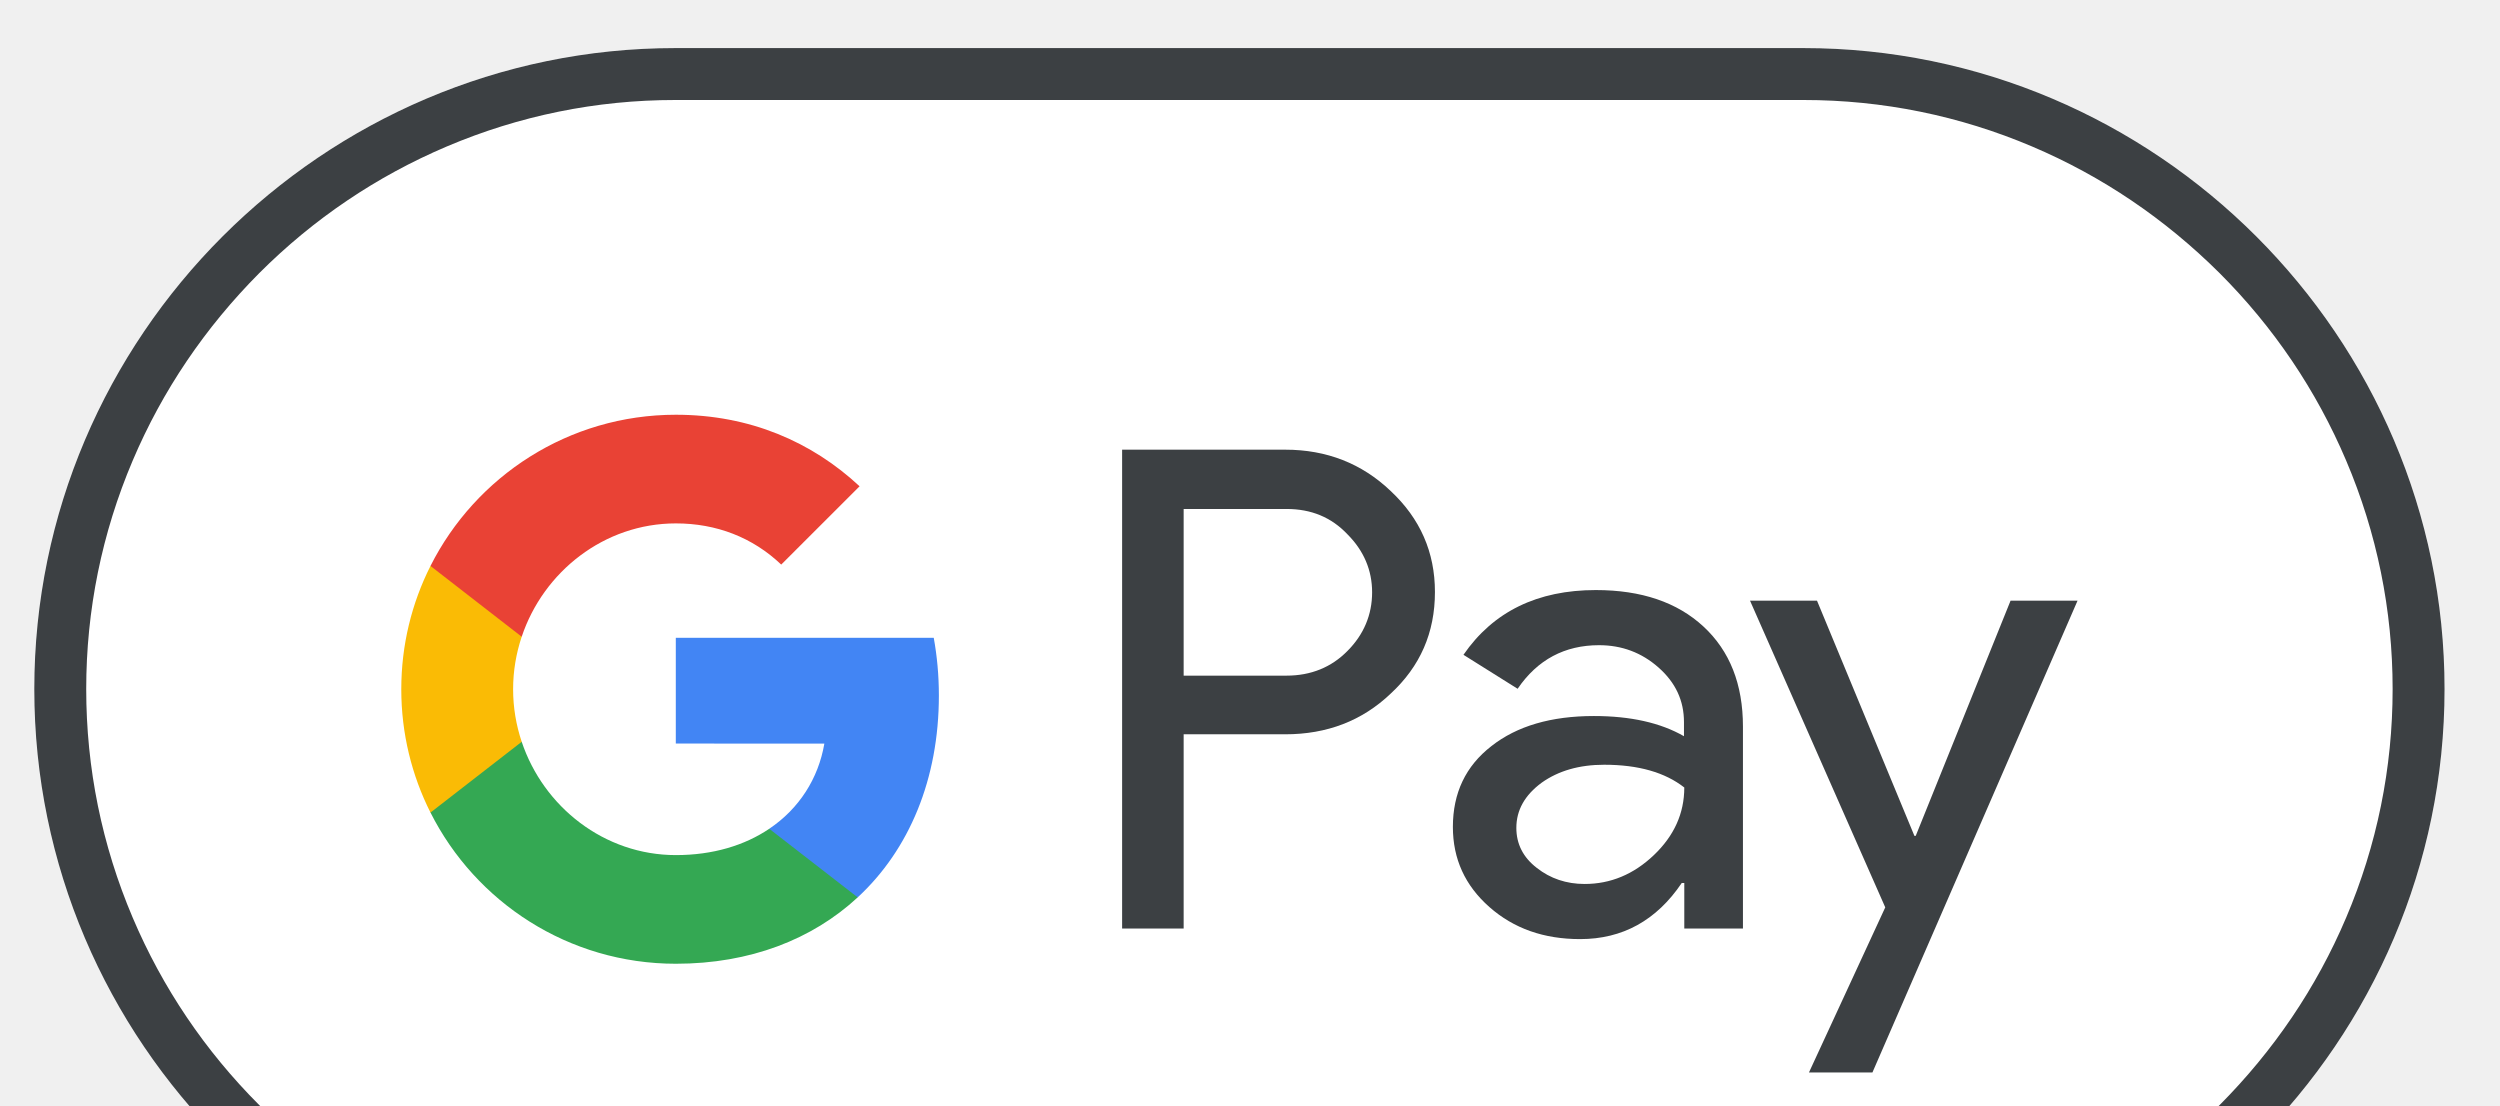
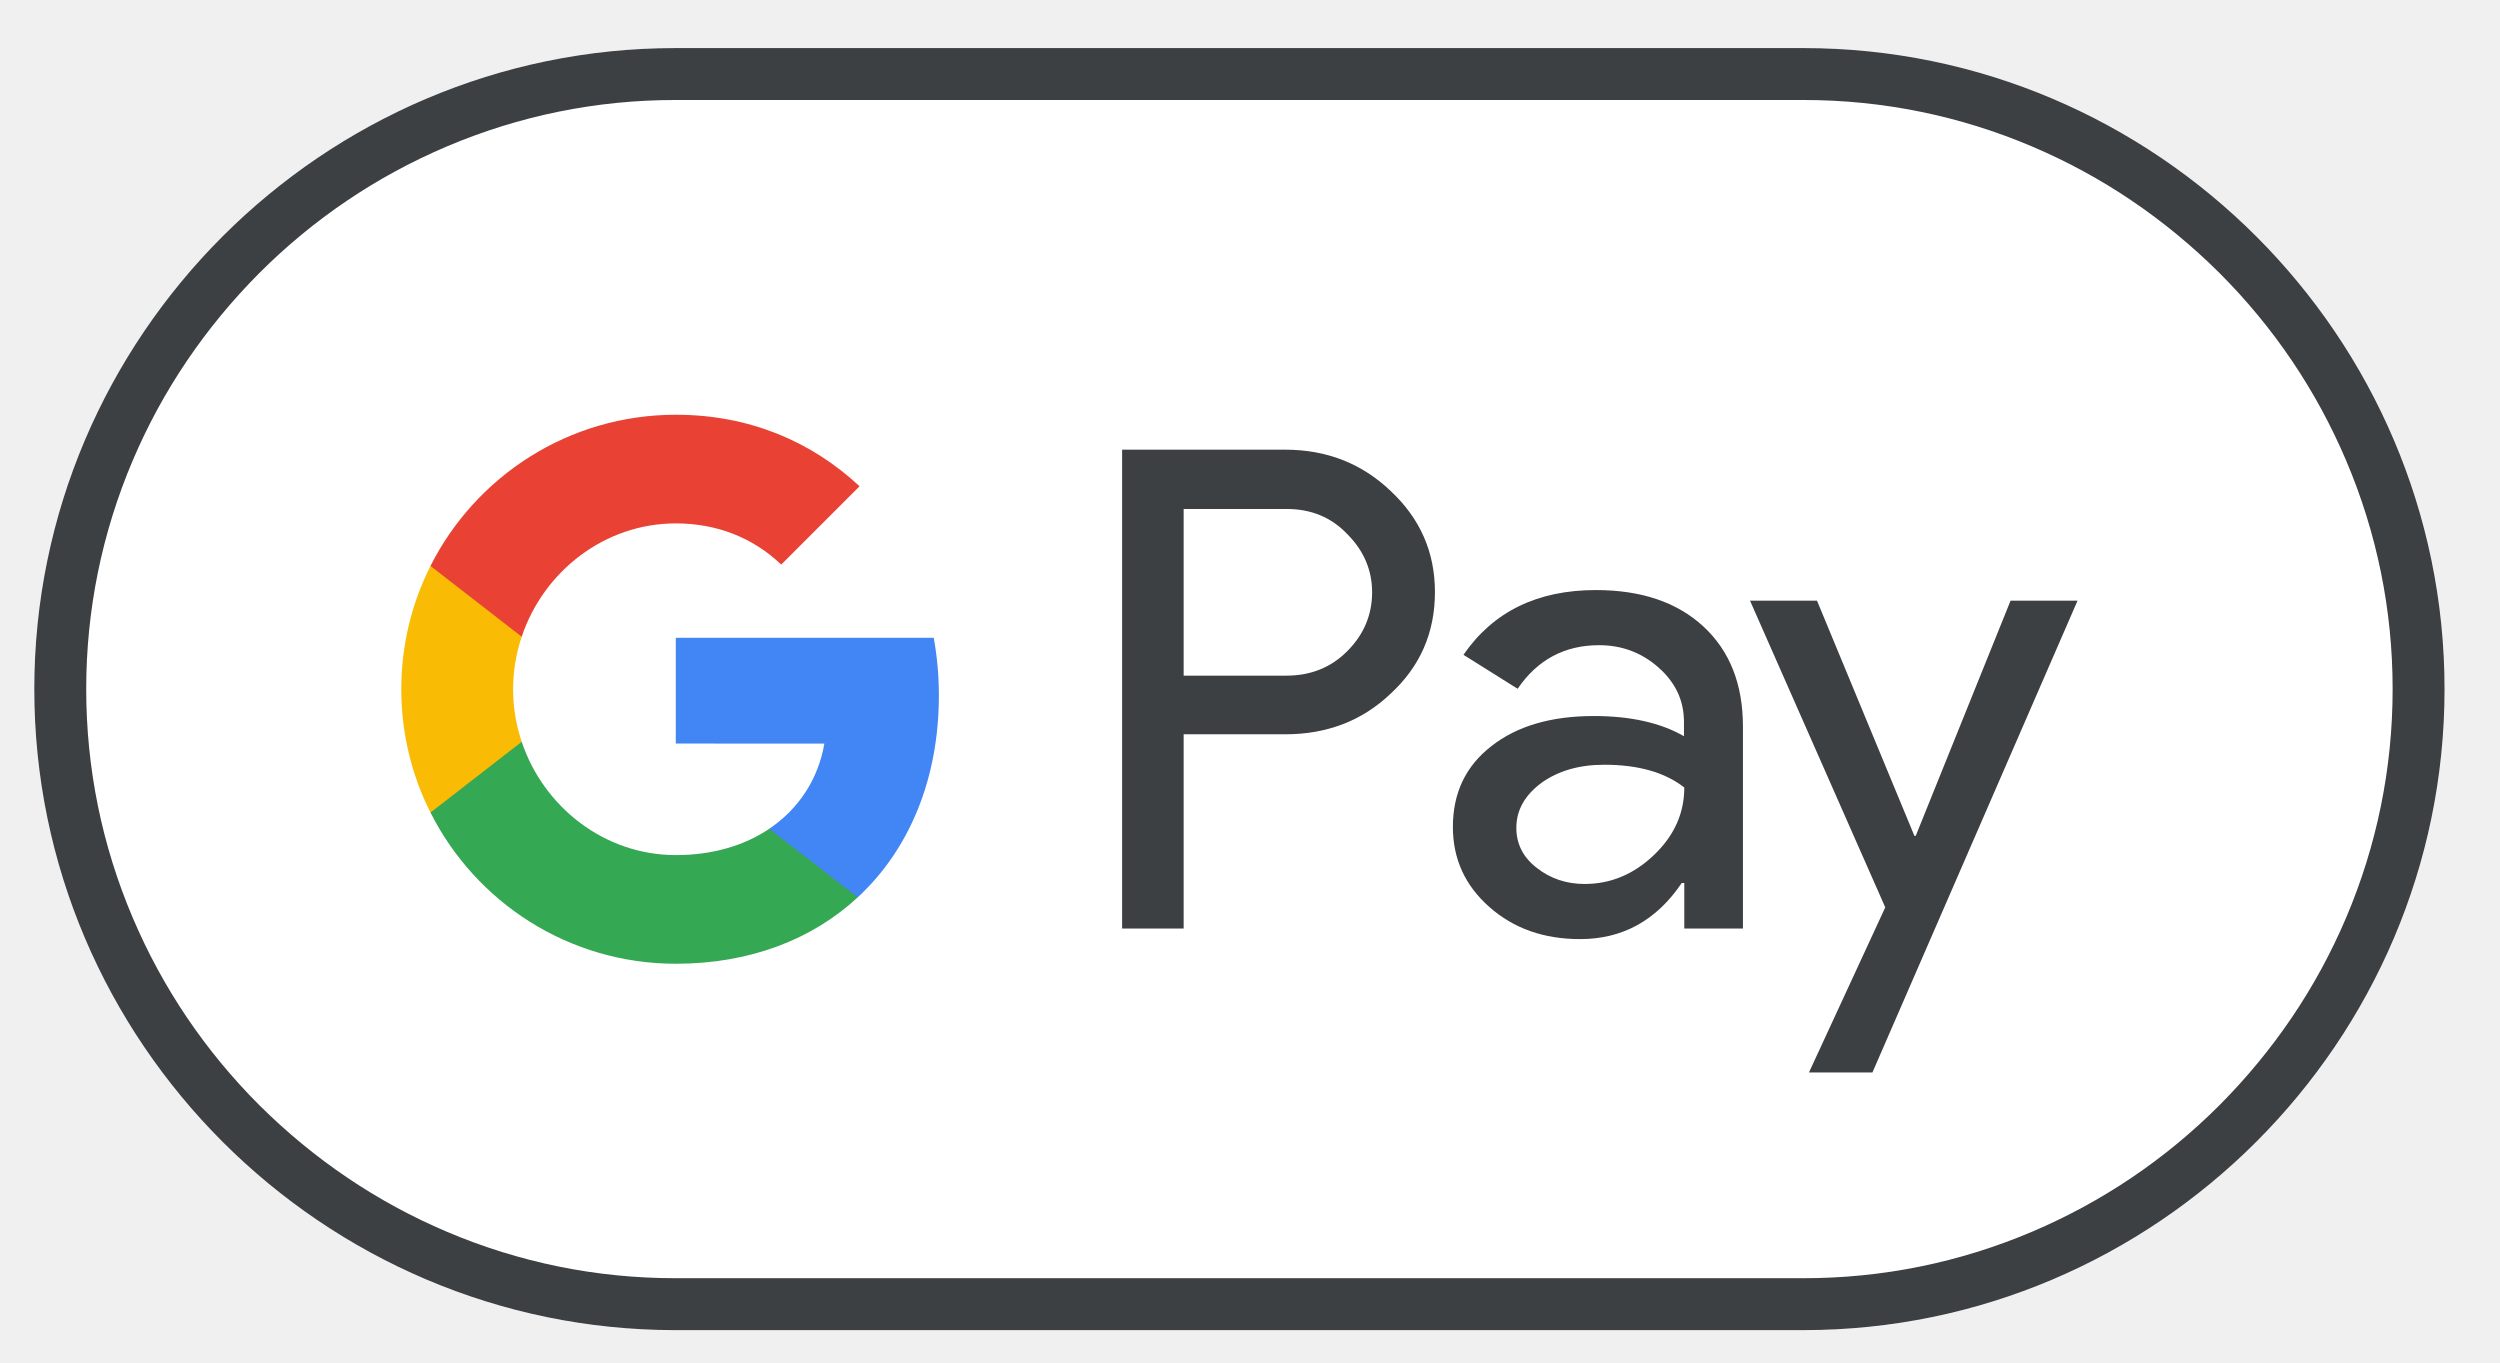
- <svg xmlns="http://www.w3.org/2000/svg" version="1.1" id="G_Pay_Acceptance_Mark" x="0px" y="0px" viewBox="160 155 780 345" enable-background="new 160 155 780 345" xml:space="preserve">
+ <svg xmlns="http://www.w3.org/2000/svg" version="1.1" id="G_Pay_Acceptance_Mark" x="0px" y="0px" viewBox="160 155 780 425" enable-background="new 160 155 780 425" xml:space="preserve">
  <path id="Base_1_" fill="#FFFFFF" d="M722.7,170h-352c-110,0-200,90-200,200l0,0c0,110,90,200,200,200h352c110,0,200-90,200-200l0,0  C922.7,260,832.7,170,722.7,170z" />
  <path id="Outline" fill="#3C4043" d="M722.7,186.2c24.7,0,48.7,4.9,71.3,14.5c21.9,9.3,41.5,22.6,58.5,39.5  c16.9,16.9,30.2,36.6,39.5,58.5c9.6,22.6,14.5,46.6,14.5,71.3s-4.9,48.7-14.5,71.3c-9.3,21.9-22.6,41.5-39.5,58.5  c-16.9,16.9-36.6,30.2-58.5,39.5c-22.6,9.6-46.6,14.5-71.3,14.5h-352c-24.7,0-48.7-4.9-71.3-14.5c-21.9-9.3-41.5-22.6-58.5-39.5  c-16.9-16.9-30.2-36.6-39.5-58.5c-9.6-22.6-14.5-46.6-14.5-71.3s4.9-48.7,14.5-71.3c9.3-21.9,22.6-41.5,39.5-58.5  c16.9-16.9,36.6-30.2,58.5-39.5c22.6-9.6,46.6-14.5,71.3-14.5L722.7,186.2 M722.7,170h-352c-110,0-200,90-200,200l0,0  c0,110,90,200,200,200h352c110,0,200-90,200-200l0,0C922.7,260,832.7,170,722.7,170L722.7,170z" />
  <g id="G_Pay_Lockup_1_">
    <g id="Pay_Typeface_3_">
      <path id="Letter_p_3_" fill="#3C4043" d="M529.3,384.2v60.5h-19.2V295.3H561c12.9,0,23.9,4.3,32.9,12.9    c9.2,8.6,13.8,19.1,13.8,31.5c0,12.7-4.6,23.2-13.8,31.7c-8.9,8.5-19.9,12.7-32.9,12.7h-31.7V384.2z M529.3,313.7v52.1h32.1    c7.6,0,14-2.6,19-7.7c5.1-5.1,7.7-11.3,7.7-18.3c0-6.9-2.6-13-7.7-18.1c-5-5.3-11.3-7.9-19-7.9h-32.1V313.7z" />
      <path id="Letter_a_3_" fill="#3C4043" d="M657.9,339.1c14.2,0,25.4,3.8,33.6,11.4c8.2,7.6,12.3,18,12.3,31.2v63h-18.3v-14.2h-0.8    c-7.9,11.7-18.5,17.5-31.7,17.5c-11.3,0-20.7-3.3-28.3-10s-11.4-15-11.4-25c0-10.6,4-19,12-25.2c8-6.3,18.7-9.4,32-9.4    c11.4,0,20.8,2.1,28.1,6.3v-4.4c0-6.7-2.6-12.3-7.9-17c-5.3-4.7-11.5-7-18.6-7c-10.7,0-19.2,4.5-25.4,13.6l-16.9-10.6    C625.9,345.8,639.7,339.1,657.9,339.1z M633.1,413.3c0,5,2.1,9.2,6.4,12.5c4.2,3.3,9.2,5,14.9,5c8.1,0,15.3-3,21.6-9    s9.5-13,9.5-21.1c-6-4.7-14.3-7.1-25-7.1c-7.8,0-14.3,1.9-19.5,5.6C635.7,403.1,633.1,407.8,633.1,413.3z" />
      <path id="Letter_y_3_" fill="#3C4043" d="M808.2,342.4l-64,147.2h-19.8l23.8-51.5L706,342.4h20.9l30.4,73.4h0.4l29.6-73.4H808.2z" />
    </g>
    <g id="G_Mark_1_">
      <path id="Blue_500" fill="#4285F4" d="M452.93,372c0-6.26-0.56-12.25-1.6-18.01h-80.48v33L417.2,387    c-1.88,10.98-7.93,20.34-17.2,26.58v21.41h27.59C443.7,420.08,452.93,398.04,452.93,372z" />
      <path id="Green_500_1_" fill="#34A853" d="M400.01,413.58c-7.68,5.18-17.57,8.21-29.14,8.21c-22.35,0-41.31-15.06-48.1-35.36    h-28.46v22.08c14.1,27.98,43.08,47.18,76.56,47.18c23.14,0,42.58-7.61,56.73-20.71L400.01,413.58z" />
      <path id="Yellow_500_1_" fill="#FABB05" d="M320.09,370.05c0-5.7,0.95-11.21,2.68-16.39v-22.08h-28.46    c-5.83,11.57-9.11,24.63-9.11,38.47s3.29,26.9,9.11,38.47l28.46-22.08C321.04,381.26,320.09,375.75,320.09,370.05z" />
      <path id="Red_500" fill="#E94235" d="M370.87,318.3c12.63,0,23.94,4.35,32.87,12.85l24.45-24.43    c-14.85-13.83-34.21-22.32-57.32-22.32c-33.47,0-62.46,19.2-76.56,47.18l28.46,22.08C329.56,333.36,348.52,318.3,370.87,318.3z" />
    </g>
  </g>
</svg>
